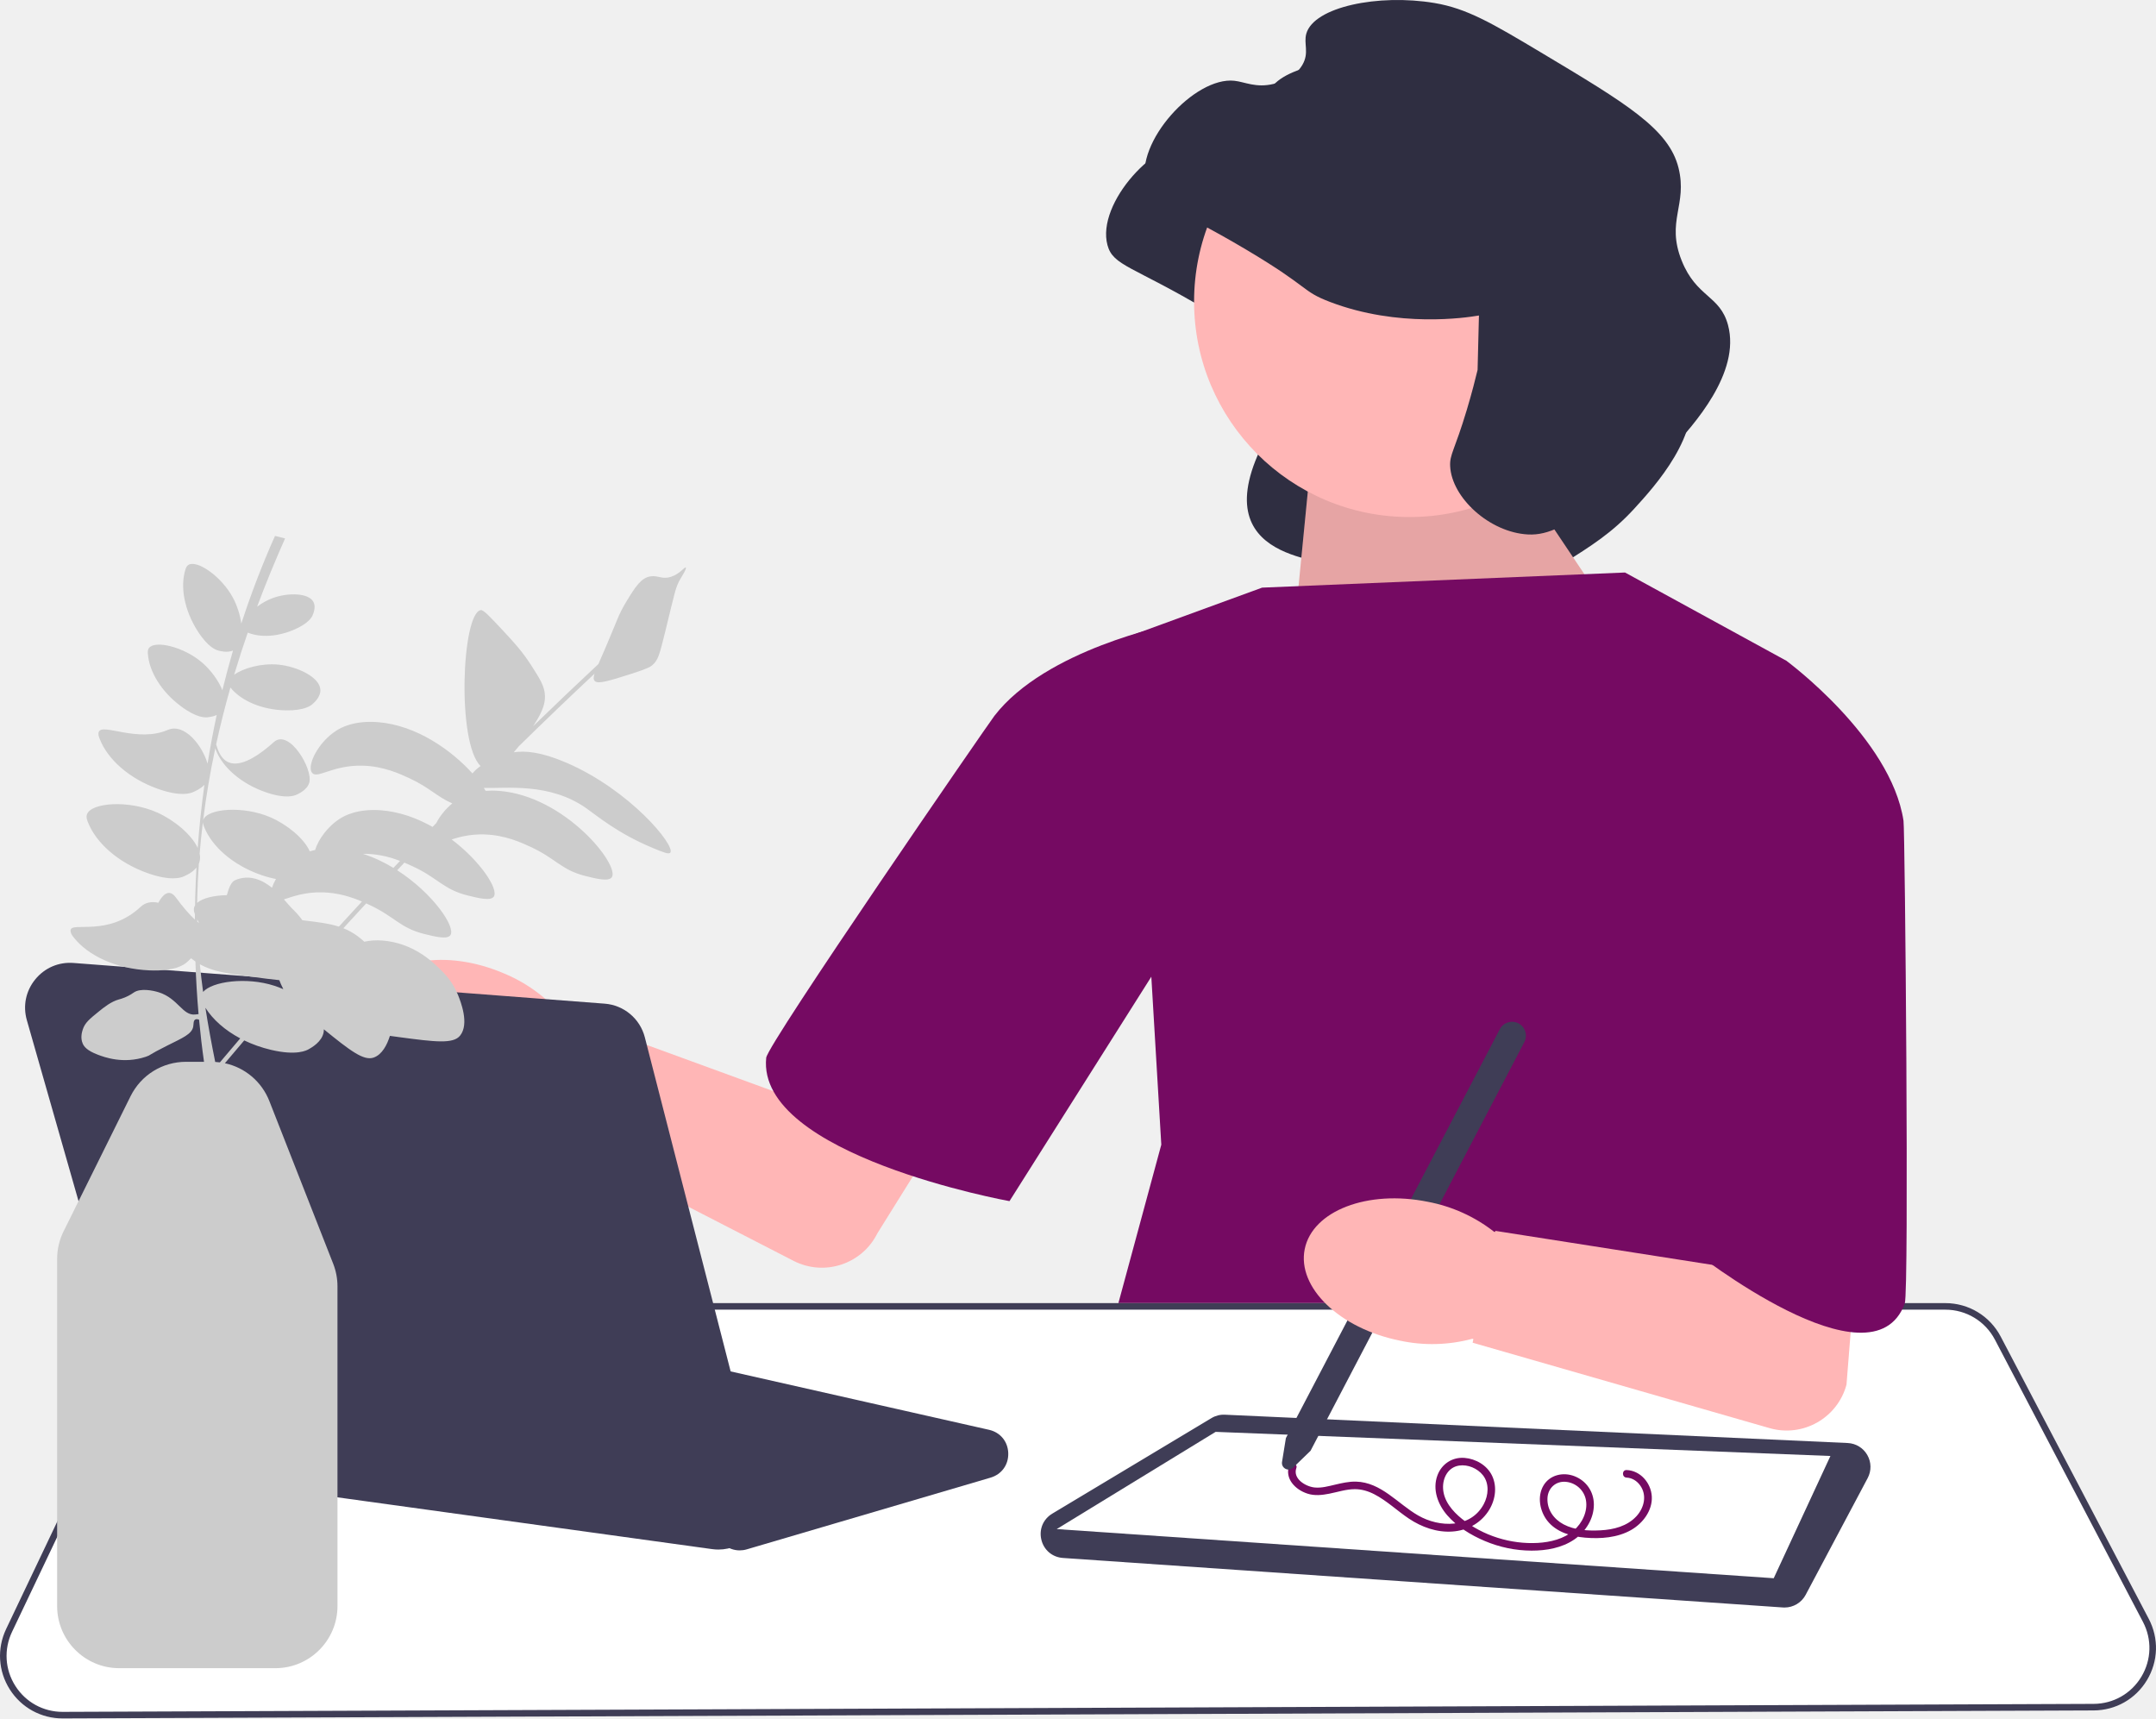
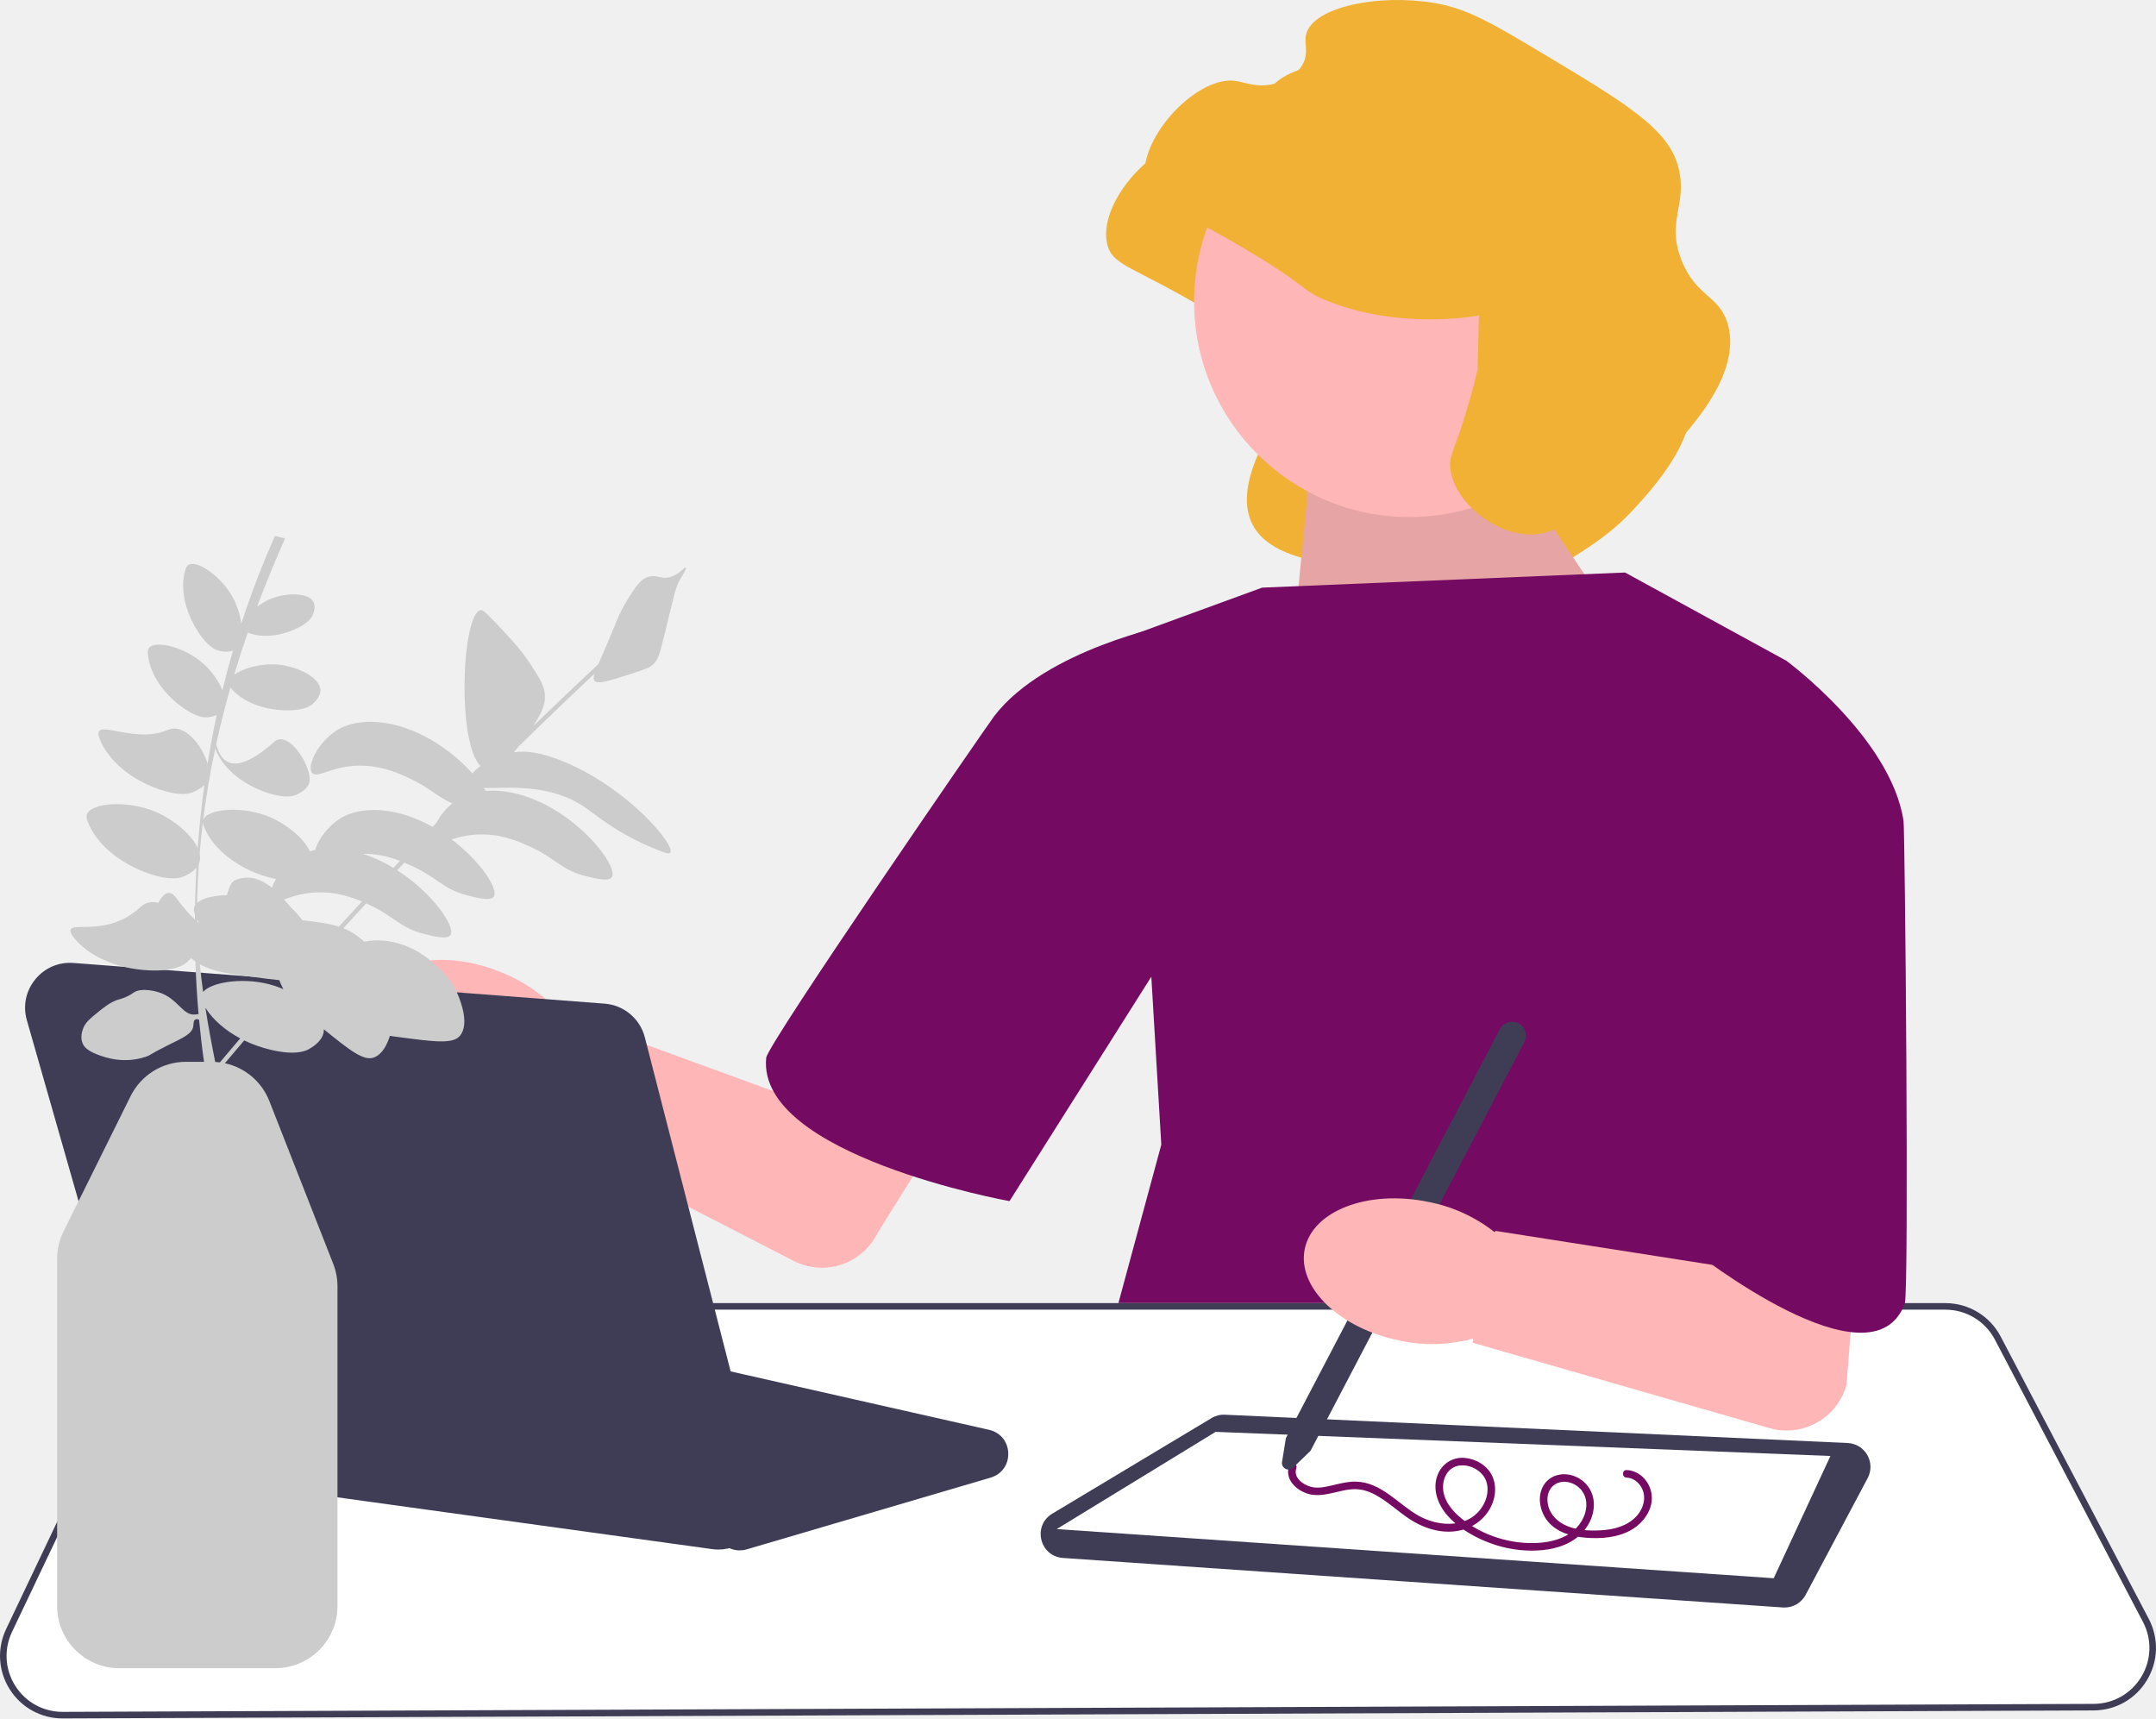
- <svg xmlns="http://www.w3.org/2000/svg" width="855.47" height="681.755" viewBox="0 0 855.47 681.755">
-   <path d="M571.597,149.332c-.125,.021-.313,.053-.54,.091-4.452,.737-31.366,4.889-58.501-5.447-11.495-4.379-7.574-5.47-33.176-20.694-30.015-17.848-37.719-17.724-39.954-26.046-4.463-16.619,19.369-42.743,35.143-41.023,4.153,.453,8.601,2.929,15.518,1.25,1.52-.369,8.173-1.984,11.417-7.491,2.893-4.913,.443-8.457,1.606-12.486,3.054-10.576,28.515-15.854,50.838-12.125,12.839,2.145,22.825,8.001,42.273,19.625,33.85,20.232,50.775,30.348,54.579,45.847,3.605,14.69-5.048,21.02,1.245,36.745,5.86,14.642,15.168,13.664,18.37,25.509,5.154,19.061-13.976,39.98-21.944,48.694-8.737,9.554-17.092,14.798-28.185,21.759-13.923,8.738-20.885,13.107-29.255,12.662-15.175-.806-60.267,1.937-60.855-10.62-.22-4.706-54.91-.853-27.98-51.52,3.303-6.215,68.009,.424,68.863-3.147" fill="#2f2e41" />
-   <polygon points="597.787 181.755 644.299 251.133 510.787 278.133 519.291 191.274 597.787 181.755" fill="#ffb6b6" />
-   <polygon points="597.787 181.755 644.299 251.133 510.787 278.133 519.291 191.274 597.787 181.755" opacity=".1" />
-   <polygon points="500.787 233.133 644.787 227.133 708.787 262.133 705.787 487.133 772.787 614.133 434.787 550.133 460.787 454.133 448.787 252.133 500.787 233.133" fill="#750a62" />
-   <path d="M3.878,670.236c-4.597-7.247-5.14-16.201-1.452-23.951l54.807-115.156c4.09-8.594,12.884-14.147,22.402-14.147H771.889c9.253,0,17.672,5.09,21.969,13.285l58.746,111.982c4.061,7.741,3.793,16.832-.715,24.321-4.508,7.488-12.417,11.979-21.157,12.014l-805.807,3.172h-.101c-8.542,0-16.368-4.301-20.946-11.52Z" fill="#fff" />
-   <path d="M3.878,670.236c-4.597-7.247-5.14-16.201-1.452-23.951l54.807-115.156c4.09-8.594,12.884-14.147,22.402-14.147H771.889c9.253,0,17.672,5.09,21.969,13.285l58.746,111.982c4.061,7.741,3.793,16.832-.715,24.321-4.508,7.488-12.417,11.979-21.157,12.014l-805.807,3.172h-.101c-8.542,0-16.368-4.301-20.946-11.52Zm75.756-150.65c-8.519,0-16.389,4.971-20.05,12.662L4.777,647.404c-3.301,6.936-2.816,14.95,1.299,21.437,4.098,6.461,11.101,10.31,18.748,10.31h.09l805.807-3.172c7.823-.031,14.902-4.051,18.936-10.753,4.035-6.702,4.274-14.84,.64-21.767l-58.746-111.984c-3.847-7.333-11.382-11.889-19.664-11.889H79.635Z" fill="#3f3d56" />
-   <path d="M707.438,637.732l-285.674-19.641c-4.218-.29-7.582-3.134-8.569-7.244-.988-4.11,.716-8.172,4.341-10.347l63.171-37.903c1.604-.963,3.444-1.431,5.309-1.341l247.106,11.232c3.267,.147,6.185,1.932,7.806,4.772,1.621,2.84,1.672,6.26,.138,9.147l-24.603,46.312c-1.651,3.108-4.889,5.034-8.374,5.034-.216,0-.433-.008-.65-.022Z" fill="#3f3d56" />
-   <polygon points="419.287 606.633 703.787 626.133 726.287 577.633 482.34 568.066 419.287 606.633" fill="#fff" />
-   <circle cx="559.287" cy="119.633" r="85.492" fill="#ffb6b6" />
-   <path d="M586.823,125.165c-.125,.021-.313,.053-.54,.091-4.452,.737-31.366,4.889-58.501-5.447-11.495-4.379-7.574-5.47-33.176-20.694-30.015-17.848-37.719-17.724-39.954-26.046-4.463-16.619,19.369-42.743,35.143-41.023,4.153,.453,8.601,2.929,15.518,1.25,1.52-.369,8.173-1.984,11.417-7.491,2.893-4.913,.443-8.457,1.606-12.486,3.054-10.576,28.515-15.854,50.838-12.125,12.839,2.145,22.825,8.001,42.273,19.625,33.85,20.232,50.775,30.348,54.579,45.847,3.605,14.69-5.048,21.02,1.245,36.745,5.86,14.642,15.168,13.664,18.37,25.509,5.154,19.061-13.976,39.98-21.944,48.694-8.737,9.554-17.092,14.798-28.185,21.759-13.923,8.738-20.885,13.107-29.255,12.662-15.175-.806-30.268-14.558-30.857-27.116-.22-4.706,1.743-6.118,6.602-22.296,2.024-6.74,3.428-12.305,4.282-15.875" fill="#2f2e41" />
-   <path d="M645.42,583.21c5.5,.217,9.686,5.145,9.989,10.485,.315,5.542-3.538,10.647-8.167,13.285-5.423,3.091-12.192,3.587-18.298,3.055-5.492-.479-11.468-2.187-15.003-6.722-2.974-3.816-4.068-9.582-1.539-13.913,2.508-4.295,7.841-5.481,12.302-3.757,4.721,1.824,7.689,6.118,7.719,11.191,.033,5.624-3.215,10.821-7.773,13.931-4.916,3.354-11.104,4.433-16.956,4.419-6.376-.015-12.724-1.353-18.59-3.838-5.496-2.328-10.986-5.685-14.916-10.247-3.684-4.277-5.889-10.211-3.844-15.758,1.677-4.549,5.914-7.338,10.767-6.953,4.443,.353,8.936,2.931,10.908,7.036,2.225,4.632,1.226,10.188-1.606,14.329-3.269,4.781-8.437,7.468-14.175,7.856-6.107,.413-12.156-1.757-17.18-5.112-4.652-3.106-8.741-7.083-13.735-9.668-2.404-1.244-5.019-2.034-7.741-2.031-3.465,.004-6.797,1.142-10.167,1.803-2.856,.56-5.8,.886-8.619-.027-2.412-.781-4.669-2.213-6.189-4.266-1.437-1.942-1.942-4.375-1.128-6.681,.638-1.808,3.538-1.03,2.893,.798-1.489,4.216,3.618,7.314,7.193,7.701,2.712,.293,5.51-.49,8.127-1.102,2.727-.638,5.515-1.29,8.335-1.221,9.989,.246,16.593,8.785,24.647,13.417,8.468,4.871,20.868,5.21,26.053-4.468,1.883-3.515,2.272-8.188-.315-11.472-2.155-2.736-5.984-4.373-9.455-3.843-4.358,.666-6.529,4.817-6.371,8.944,.194,5.05,3.714,9.154,7.468,12.179,8.357,6.733,19.439,10.163,30.127,9.561,5.015-.282,10.345-1.588,14.24-4.927,3.366-2.885,5.664-7.576,4.855-12.07-.7-3.889-3.962-6.839-7.903-7.231-4.032-.4-7.182,2.462-7.362,6.489-.202,4.53,2.489,8.311,6.389,10.374,4.418,2.337,9.772,2.627,14.667,2.372,5.198-.27,10.615-1.64,14.252-5.598,3.103-3.376,4.279-8.386,1.42-12.292-1.262-1.724-3.16-2.939-5.321-3.024-1.924-.076-1.934-3.076,0-3h0Z" fill="#750a62" />
-   <path d="M508.692,579.997l1.529-9.458,84.874-162.219c1.406-2.687,4.736-3.729,7.423-2.324,2.687,1.406,3.729,4.736,2.324,7.423l-84.836,162.147-6.936,6.72c-.82,.791-2.004,.961-3.014,.432-1.01-.528-1.545-1.597-1.364-2.723Z" fill="#3f3d56" />
-   <path d="M566.545,476.79c9.576,1.803,18.58,5.872,26.26,11.869l.432,.093,.087-.43,92.502,14.489-6.701-123.036,70.105-38.397-16.57,207.973c-3.589,13.282-17.373,21.039-30.588,17.214l-117.751-33.87,.294-1.449-.412-.111c-9.411,2.538-19.292,2.785-28.818,.72-23.897-4.836-40.772-21.086-37.692-36.294,3.08-15.208,24.947-23.612,48.851-18.771Z" fill="#ffb6b6" />
-   <path d="M629.787,284.133l79-22s41.5,30.5,46.5,63.5c.595,3.925,2.244,186.746,.5,191.5-12.922,35.219-84-21-84-21l-42-212Z" fill="#750a62" />
-   <path d="M287.122,612.722l-8.19-7.02h-0c-1.219-1.046-2.702-1.738-4.287-2.003l-182.483-30.414c-4.165-.694-7.242-3.702-8.03-7.851-.788-4.148,.972-8.075,4.593-10.248l65.102-39.061c2.176-1.306,4.736-1.717,7.213-1.157l231.374,52.273c4.498,1.016,7.5,4.65,7.647,9.26s-2.616,8.429-7.041,9.73l-96.741,28.453c-.918,.271-1.854,.402-2.782,.402-2.309,0-4.569-.817-6.375-2.366Z" fill="#3f3d56" />
-   <path d="M199.243,385.882c9.045,3.622,17.092,9.358,23.466,16.728l.406,.175,.169-.405,87.947,32.122,93.903-152.042,51.912,32.173-108.878,174.595c-6.092,12.336-21.117,17.278-33.342,10.966l-108.966-56.025,.569-1.365-.382-.188c-9.724,.668-19.466-1.003-28.412-4.872-22.508-9.371-35.918-28.581-29.952-42.904,5.966-14.324,29.046-18.335,51.561-8.958Z" fill="#ffb6b6" />
-   <path d="M505.866,309.909l-41.534-62.11s-49.425,9.783-69.784,36.23c-2.545,3.306-89.963,130.089-90.527,135.622-3.942,38.731,96.529,56.878,96.529,56.878l105.316-166.621Z" fill="#750a62" />
-   <path d="M282.602,614.588l-209.182-28.912c-7.001-.967-12.779-5.983-14.722-12.779L10.656,404.744c-1.628-5.699-.413-11.601,3.334-16.192s9.283-6.965,15.195-6.514l210.75,16.146c7.625,.584,14.025,5.953,15.928,13.359l46.474,180.918c1.483,5.773,0,11.876-3.968,16.324-3.417,3.831-8.261,5.971-13.312,5.971-.814,0-1.635-.056-2.456-.169Z" fill="#3f3d56" />
-   <path d="M235.976,270.166c1.223,1.345,5.66-.025,14.484-2.821,6.708-2.125,7.741-2.898,8.379-3.452,2.243-1.949,2.831-3.998,5.053-13.052,3.988-16.25,4.111-17.864,6.159-21.312,.705-1.188,2.486-4.02,2.052-4.371-.446-.361-2.374,2.59-5.937,3.705-3.472,1.087-5.035-.654-8-.211-3.832,.573-6.111,4.213-9.685,10.105-3.165,5.218-3.563,7.317-8,17.684-1.257,2.937-2.269,5.21-3.046,7.006-8.712,8.131-17.352,16.369-25.914,24.679,.165-.252,.32-.49,.455-.697,3.792-5.823,4.308-8.945,4.253-11.284-.089-3.79-1.899-6.676-5.515-12.295-3.544-5.506-6.901-9.139-10.947-13.474-5.303-5.682-7.954-8.524-9.01-8.337-7.542,1.335-9.559,52.687-.07,61.871-1.332,.952-2.435,1.948-3.232,2.929-8.123-9.019-22.038-19.095-37.452-20.335-9.503-.765-14.748,2.217-16.379,3.242-7.538,4.734-12.02,14.21-9.769,16.884,2.099,2.493,8.161-3.175,20.042-2.863,8.29,.218,14.766,3.225,18.61,5.011,8.065,3.746,11.014,7.428,16.96,9.951-2.787,2.297-4.996,5.164-6.383,7.837-.48,.495-.959,.993-1.439,1.489-6.135-3.457-13.044-5.994-20.286-6.577-9.503-.765-14.748,2.217-16.379,3.242-5.08,3.191-8.761,8.53-9.94,12.494-.77,.155-1.483,.331-2.135,.522-2.303-5.204-9.156-10.693-15.529-13.459-10.969-4.761-25.218-3.499-26.742,1.029-.049,.144-.061,.286-.082,.429,1.202-9.702,2.835-19.335,4.875-28.899,.069,.273,.156,.549,.272,.84,2.708,6.801,10.025,13.329,19.998,16.715,7.828,2.658,11.107,1.28,11.939,.895,.796-.368,4.232-1.843,5.074-4.776,1.561-5.438-7.999-21.509-14.029-16.118-19.374,17.319-22.033,3.295-22.923,.935,1.647-7.561,3.543-15.079,5.67-22.553,.037,.046,.068,.091,.106,.137,4.233,5.134,12.379,8.75,21.952,8.91,7.513,.125,9.968-1.978,10.582-2.542,.586-.539,3.151-2.771,3.064-5.543-.16-5.14-9.303-9.326-16.619-10.052-6.742-.669-14.001,1.395-17.602,4.009,1.674-5.598,3.475-11.171,5.396-16.72,4.92,2.01,11.89,1.739,18.736-1.321,5.646-2.524,6.744-4.947,7.005-5.582,.249-.606,1.384-3.164,.354-5.201-1.91-3.777-10.186-3.713-15.895-1.706-2.351,.827-4.585,2.099-6.5,3.537,3.405-9.095,7.116-18.126,11.107-27.09l-4-1c-5.099,11.451-9.544,23.051-13.364,34.779-.475-3.44-1.666-7.104-3.233-10.081-4.609-8.754-14.453-15.321-17.782-13.19-.666,.426-.946,1.12-1.2,1.947-2.041,6.65-.504,15.841,4.871,24.284,4.218,6.627,7.467,7.558,8.313,7.768,.715,.178,3.473,.939,5.74-.042-1.525,5.225-2.935,10.473-4.22,15.744-1.547-3.841-4.596-7.934-7.82-10.764-7.435-6.526-18.978-9.137-21.324-5.957-.469,.636-.483,1.385-.424,2.247,.473,6.94,5.196,14.973,13.235,20.935,6.31,4.68,9.676,4.386,10.542,4.28,.51-.062,2.049-.216,3.533-.887-1.378,6.405-2.582,12.84-3.623,19.303-2.082-7.23-9.155-16.249-15.829-13.38-11.844,5.092-25.768-2.73-27.3,.691-.399,.89-.069,1.808,.313,2.803,3.069,8.012,11.544,15.776,23.181,19.898,9.133,3.236,12.997,1.672,13.979,1.233,.651-.291,2.799-1.188,4.398-2.853-1.15,8.304-2.032,16.651-2.653,25.034-2.469-5.392-9.425-11.073-15.937-14.001-11.422-5.138-26.362-4.012-28.021,.709-.332,.944-.07,1.855,.321,2.877,3.15,8.224,11.848,16.192,23.793,20.424,9.375,3.321,13.34,1.716,14.348,1.266,.736-.329,3.337-1.415,4.996-3.479-.212,3.875-.376,7.757-.48,11.647-.03,1.108-.047,2.216-.068,3.323-.135,.218-.252,.44-.33,.673-.32,.95-.102,1.864,.273,2.863-.008,.704-.013,1.407-.017,2.11-2.09-1.894-4.583-4.743-7.581-8.802-2.706-3.662-5.275-.975-6.925,2.143-2.587-.576-5.055-.22-6.996,1.594-13.016,12.159-27.614,5.708-27.821,9.333-.06,1.046,.501,1.878,1.207,2.78,5.683,7.26,16.84,12.556,30.094,13.114,10.403,.438,13.877-2.389,14.747-3.149,.306-.267,.991-.844,1.733-1.655,.596,.476,1.176,.907,1.757,1.301,.229,6.96,.638,13.912,1.245,20.852-.493,.044-.965,.125-1.317,.161-5.039,.513-6.737-6.285-14.348-8.768-2.528-.825-7.398-1.725-9.964,0-.37,.248-1.631,1.183-3.587,1.993-1.156,.479-2.04,.701-2.391,.797-3.123,.854-6.016,3.198-7.971,4.783-3.676,2.979-5.514,4.468-6.377,7.174-.271,.852-1.035,3.247,0,5.58,.489,1.102,1.625,2.742,5.979,4.384,2.588,.976,10.135,3.823,19.131,.797,2.049-.689,.485-.442,8.37-4.384,6.204-3.101,9.832-4.584,10.363-7.573,.187-1.051-.001-2.332,.797-2.79,.444-.254,.98-.131,1.516,.062,.522,5.579,1.174,11.149,1.964,16.707h-7.099c-9.426,0-17.882,5.246-22.067,13.691l-26.552,53.568c-1.676,3.381-2.562,7.163-2.562,10.938v137.743c0,13.581,11.049,24.63,24.63,24.63h61.977c13.581,0,24.63-11.049,24.63-24.63v-126.835c0-3.092-.573-6.119-1.703-8.998l-25.306-64.476c-3.069-7.819-9.717-13.351-17.663-15.063,2.549-3.022,5.102-6.04,7.674-9.05,3.239,1.563,6.803,2.846,10.634,3.747,10.136,2.383,14.079,.258,15.076-.325,.953-.557,5.082-2.823,5.782-6.602,.075-.405,.104-.815,.099-1.227,10.382,8.44,15.798,12.6,19.755,11.213,3.402-1.192,5.344-5.1,6.456-8.607,1.161,.161,2.393,.326,3.706,.502,14.219,1.899,21.385,2.779,24.126-.589,3.793-4.661,.193-13.649-.8-16.126-2.157-5.384-5.475-8.66-7.536-10.653-2.677-2.588-10.305-9.964-22.315-10.948-2.611-.214-4.956-.05-7.346,.45-.833-.762-1.711-1.508-2.679-2.216-1.844-1.351-3.664-2.351-5.624-3.132,3.006-3.293,6.02-6.576,9.048-9.846,.479,.218,.935,.429,1.353,.623,9.921,4.608,12.101,9.12,21.641,11.495,4.329,1.078,9.229,2.298,10.442,.463,2.155-3.258-6.993-16.666-21.129-25.738,.953-1.009,1.909-2.015,2.864-3.022,1.293,.542,2.432,1.071,3.402,1.521,9.921,4.608,12.101,9.12,21.642,11.495,4.328,1.078,9.229,2.298,10.442,.463,1.923-2.907-5.153-13.898-16.741-22.677,3.183-1.011,7.404-2.131,12.869-1.987,8.29,.218,14.766,3.225,18.61,5.011,9.921,4.608,12.101,9.12,21.641,11.495,4.328,1.078,9.229,2.298,10.442,.463,3.204-4.844-18.557-32.137-44.588-34.232-2.021-.163-3.837-.149-5.479-.028-.227-.376-.473-.762-.733-1.154,8.807,.283,26.008-2.235,40.648,8.044,4.221,2.964,12.422,9.936,26.146,15.664,4.386,1.831,6.592,2.731,7.2,1.979,2.175-2.691-15.907-24.838-41.346-35.748-10.086-4.326-16.318-4.735-20.75-4.08,.683-.779,1.349-1.583,1.99-2.39,9.906-9.715,19.936-19.329,30.057-28.813-.49,1.515-.474,2.321,.061,2.909Zm-127.117,120.915c-11.188-3.622-24.736-1.676-28.269,2.445-.498-3.652-.931-7.31-1.288-10.975,5.097,2.847,10.416,3.609,20.505,4.956,4.297,.574,7.94,1.051,11.021,1.35,.414,1.122,.855,2.131,1.367,3.097,.059,.112,.123,.219,.184,.329l-.089,.102c-1.149-.498-2.3-.938-3.431-1.304Zm-29.726-49.069c.319-1.059,.326-2.186,.082-3.348,.348-4.211,.783-8.408,1.297-12.593-.013,.641,.19,1.282,.467,1.977,3.11,7.812,11.515,15.31,22.971,19.199,2.137,.726,3.97,1.183,5.549,1.463-.695,1.211-1.227,2.39-1.58,3.482-3.906-3.138-8.933-5.419-14.637-2.999-1.552,.659-2.474,3.068-3.274,5.95-5.27,.091-9.673,1.19-11.77,3.05,.011-.776,.007-1.55,.028-2.327,.118-4.429,.336-8.843,.644-13.244,.084-.197,.16-.4,.223-.609Zm-.88,22.78c.227,.465,.476,.928,.734,1.389-.234-.173-.474-.358-.721-.559-.007-.276-.008-.553-.013-.83Zm8.997,56.685c-.614-.081-1.233-.139-1.858-.174-1.442-7.161-2.774-14.317-3.889-21.487,2.932,4.653,7.717,8.912,13.812,12.142-2.705,3.165-5.387,6.341-8.065,9.519Zm47.222-53.859c-3.815-1.225-8.293-1.812-14.489-2.531-1.57-2.183-3.189-3.79-4.386-4.947-.648-.627-1.643-1.87-2.932-3.324,3.34-1.072,8.325-2.982,15.369-2.797,6.402,.168,11.715,1.999,15.576,3.647-3.059,3.305-6.102,6.624-9.138,9.953Zm21.624-23.305c-3.749-2.266-7.815-4.206-12.096-5.569,.416-.004,.823-.016,1.255-.005,5.308,.14,9.867,1.423,13.473,2.797-.877,.925-1.756,1.849-2.632,2.777Z" fill="#ccc" />
+ <svg xmlns="http://www.w3.org/2000/svg" width="226.343mm" height="180.381mm" viewBox="0 0 226.343 180.381" version="1.1" id="svg3645">
+   <defs id="defs3642" />
+   <g id="layer1" transform="translate(73.70763,-9.489861)">
+     <g id="g3712" transform="matrix(0.2645833,0,0,0.2645833,-73.70763,9.489862)">
+       <path d="m 571.597,149.332 c -0.125,0.021 -0.313,0.053 -0.54,0.091 -4.452,0.737 -31.366,4.889 -58.501,-5.447 -11.495,-4.379 -7.574,-5.47 -33.176,-20.694 -30.015,-17.848 -37.719,-17.724 -39.954,-26.046 -4.463,-16.619 19.369,-42.743 35.143,-41.023 4.153,0.453 8.601,2.929 15.518,1.25 1.52,-0.369 8.173,-1.984 11.417,-7.491 2.893,-4.913 0.443,-8.457 1.606,-12.486 3.054,-10.576 28.515,-15.854 50.838,-12.125 12.839,2.145 22.825,8.001 42.273,19.625 33.85,20.232 50.775,30.348 54.579,45.847 3.605,14.69 -5.048,21.02 1.245,36.745 5.86,14.642 15.168,13.664 18.37,25.509 5.154,19.061 -13.976,39.98 -21.944,48.694 -8.737,9.554 -17.092,14.798 -28.185,21.759 -13.923,8.738 -20.885,13.107 -29.255,12.662 -15.175,-0.806 -60.267,1.937 -60.855,-10.62 -0.22,-4.706 -54.91,-0.853 -27.98,-51.52 3.303,-6.215 68.009,0.424 68.863,-3.147" fill="#2f2e41" id="path3649" style="fill:#f0b135;fill-opacity:1" />
+       <polygon points="597.787,181.755 644.299,251.133 510.787,278.133 519.291,191.274 " fill="#ffb6b6" id="polygon3651" />
+       <polygon points="597.787,181.755 644.299,251.133 510.787,278.133 519.291,191.274 " opacity="0.1" id="polygon3653" />
+       <polygon points="772.787,614.133 434.787,550.133 460.787,454.133 448.787,252.133 500.787,233.133 644.787,227.133 708.787,262.133 705.787,487.133 " fill="#750a62" id="polygon3655" />
+       <path d="M 3.878,670.236 C -0.719,662.989 -1.262,654.035 2.426,646.285 L 57.233,531.129 c 4.09,-8.594 12.884,-14.147 22.402,-14.147 h 692.254 c 9.253,0 17.672,5.09 21.969,13.285 l 58.746,111.982 c 4.061,7.741 3.793,16.832 -0.715,24.321 -4.508,7.488 -12.417,11.979 -21.157,12.014 l -805.807,3.172 h -0.101 c -8.542,0 -16.368,-4.301 -20.946,-11.52 z" fill="#ffffff" id="path3657" />
+       <path d="M 3.878,670.236 C -0.719,662.989 -1.262,654.035 2.426,646.285 L 57.233,531.129 c 4.09,-8.594 12.884,-14.147 22.402,-14.147 h 692.254 c 9.253,0 17.672,5.09 21.969,13.285 l 58.746,111.982 c 4.061,7.741 3.793,16.832 -0.715,24.321 -4.508,7.488 -12.417,11.979 -21.157,12.014 l -805.807,3.172 h -0.101 c -8.542,0 -16.368,-4.301 -20.946,-11.52 z M 79.635,519.586 c -8.519,0 -16.389,4.971 -20.05,12.662 L 4.777,647.404 c -3.301,6.936 -2.816,14.95 1.299,21.437 4.098,6.461 11.101,10.31 18.748,10.31 h 0.09 l 805.807,-3.172 c 7.823,-0.03 14.902,-4.051 18.936,-10.753 4.035,-6.702 4.274,-14.84 0.64,-21.767 L 791.552,531.475 c -3.847,-7.333 -11.382,-11.889 -19.664,-11.889 H 79.635 Z" fill="#3f3d56" id="path3659" />
+       <path d="M 707.438,637.732 421.764,618.092 c -4.218,-0.29 -7.582,-3.134 -8.569,-7.244 -0.988,-4.11 0.716,-8.172 4.341,-10.347 l 63.171,-37.903 c 1.604,-0.963 3.444,-1.431 5.309,-1.341 l 247.106,11.232 c 3.267,0.147 6.185,1.932 7.806,4.772 1.621,2.84 1.672,6.26 0.138,9.147 l -24.603,46.312 c -1.651,3.108 -4.889,5.034 -8.374,5.034 -0.216,0 -0.433,-0.008 -0.65,-0.022 z" fill="#3f3d56" id="path3661" />
+       <polygon points="419.287,606.633 703.787,626.133 726.287,577.633 482.34,568.066 " fill="#ffffff" id="polygon3663" />
+       <circle cx="559.287" cy="119.633" r="85.492" fill="#ffb6b6" id="circle3665" />
+       <path d="m 586.823,125.165 c -0.125,0.021 -0.313,0.053 -0.54,0.091 -4.452,0.737 -31.366,4.889 -58.501,-5.447 -11.495,-4.379 -7.574,-5.47 -33.176,-20.694 C 464.59,81.266 456.887,81.391 454.652,73.068 450.189,56.45 474.021,30.325 489.795,32.045 c 4.153,0.453 8.601,2.929 15.518,1.25 1.52,-0.369 8.173,-1.984 11.417,-7.491 2.893,-4.913 0.443,-8.457 1.606,-12.486 3.054,-10.576 28.515,-15.854 50.838,-12.125 12.839,2.145 22.825,8.001 42.273,19.625 33.85,20.232 50.775,30.348 54.579,45.847 3.605,14.69 -5.048,21.02 1.245,36.745 5.86,14.642 15.168,13.664 18.37,25.509 5.154,19.061 -13.976,39.98 -21.944,48.694 -8.737,9.554 -17.092,14.798 -28.185,21.759 -13.923,8.738 -20.885,13.107 -29.255,12.662 -15.175,-0.806 -30.268,-14.558 -30.857,-27.116 -0.22,-4.706 1.743,-6.118 6.602,-22.296 2.024,-6.74 3.428,-12.305 4.282,-15.875" fill="#2f2e41" id="path3667" style="fill:#f0b135;fill-opacity:1" />
+       <path d="m 645.42,583.21 c 5.5,0.217 9.686,5.145 9.989,10.485 0.315,5.542 -3.538,10.647 -8.167,13.285 -5.423,3.091 -12.192,3.587 -18.298,3.055 -5.492,-0.479 -11.468,-2.187 -15.003,-6.722 -2.974,-3.816 -4.068,-9.582 -1.539,-13.913 2.508,-4.295 7.841,-5.481 12.302,-3.757 4.721,1.824 7.689,6.118 7.719,11.191 0.033,5.624 -3.215,10.821 -7.773,13.931 -4.916,3.354 -11.104,4.433 -16.956,4.419 -6.376,-0.015 -12.724,-1.353 -18.59,-3.838 -5.496,-2.328 -10.986,-5.685 -14.916,-10.247 -3.684,-4.277 -5.889,-10.211 -3.844,-15.758 1.677,-4.549 5.914,-7.338 10.767,-6.953 4.443,0.353 8.936,2.931 10.908,7.036 2.225,4.632 1.226,10.188 -1.606,14.329 -3.269,4.781 -8.437,7.468 -14.175,7.856 -6.107,0.413 -12.156,-1.757 -17.18,-5.112 -4.652,-3.106 -8.741,-7.083 -13.735,-9.668 -2.404,-1.244 -5.019,-2.034 -7.741,-2.031 -3.465,0.004 -6.797,1.142 -10.167,1.803 -2.856,0.56 -5.8,0.886 -8.619,-0.027 -2.412,-0.781 -4.669,-2.213 -6.189,-4.266 -1.437,-1.942 -1.942,-4.375 -1.128,-6.681 0.638,-1.808 3.538,-1.03 2.893,0.798 -1.489,4.216 3.618,7.314 7.193,7.701 2.712,0.293 5.51,-0.49 8.127,-1.102 2.727,-0.638 5.515,-1.29 8.335,-1.221 9.989,0.246 16.593,8.785 24.647,13.417 8.468,4.871 20.868,5.21 26.053,-4.468 1.883,-3.515 2.272,-8.188 -0.315,-11.472 -2.155,-2.736 -5.984,-4.373 -9.455,-3.843 -4.358,0.666 -6.529,4.817 -6.371,8.944 0.194,5.05 3.714,9.154 7.468,12.179 8.357,6.733 19.439,10.163 30.127,9.561 5.015,-0.282 10.345,-1.588 14.24,-4.927 3.366,-2.885 5.664,-7.576 4.855,-12.07 -0.7,-3.889 -3.962,-6.839 -7.903,-7.231 -4.032,-0.4 -7.182,2.462 -7.362,6.489 -0.202,4.53 2.489,8.311 6.389,10.374 4.418,2.337 9.772,2.627 14.667,2.372 5.198,-0.27 10.615,-1.64 14.252,-5.598 3.103,-3.376 4.279,-8.386 1.42,-12.292 -1.262,-1.724 -3.16,-2.939 -5.321,-3.024 -1.924,-0.076 -1.934,-3.076 0,-3 v 0 z" fill="#750a62" id="path3669" />
+       <path d="m 508.692,579.997 1.529,-9.458 84.874,-162.219 c 1.406,-2.687 4.736,-3.729 7.423,-2.324 2.687,1.406 3.729,4.736 2.324,7.423 l -84.836,162.147 -6.936,6.72 c -0.82,0.791 -2.004,0.961 -3.014,0.432 -1.01,-0.528 -1.545,-1.597 -1.364,-2.723 z" fill="#3f3d56" id="path3671" />
+       <path d="m 566.545,476.79 c 9.576,1.803 18.58,5.872 26.26,11.869 l 0.432,0.093 0.087,-0.43 92.502,14.489 -6.701,-123.036 70.105,-38.397 -16.57,207.973 c -3.589,13.282 -17.373,21.039 -30.588,17.214 l -117.751,-33.87 0.294,-1.449 -0.412,-0.111 c -9.411,2.538 -19.292,2.785 -28.818,0.72 -23.897,-4.836 -40.772,-21.086 -37.692,-36.294 3.08,-15.208 24.947,-23.612 48.851,-18.771 z" fill="#ffb6b6" id="path3673" />
+       <path d="m 629.787,284.133 79,-22 c 0,0 41.5,30.5 46.5,63.5 0.595,3.925 2.244,186.746 0.5,191.5 -12.922,35.219 -84,-21 -84,-21 z" fill="#750a62" id="path3675" />
+       <path d="m 287.122,612.722 -8.19,-7.02 h -4.9e-4 c -1.219,-1.046 -2.702,-1.738 -4.287,-2.003 L 92.162,573.285 c -4.165,-0.694 -7.242,-3.702 -8.03,-7.851 -0.788,-4.148 0.972,-8.075 4.593,-10.248 l 65.102,-39.061 c 2.176,-1.306 4.736,-1.717 7.213,-1.157 l 231.374,52.273 c 4.498,1.016 7.5,4.65 7.647,9.26 0.147,4.609 -2.616,8.429 -7.041,9.73 l -96.741,28.453 c -0.918,0.271 -1.854,0.402 -2.782,0.402 -2.309,0 -4.569,-0.817 -6.375,-2.366 z" fill="#3f3d56" id="path3677" />
+       <path d="m 199.243,385.882 c 9.045,3.622 17.092,9.358 23.466,16.728 l 0.406,0.175 0.169,-0.405 87.947,32.122 93.903,-152.042 51.912,32.173 -108.878,174.595 c -6.092,12.336 -21.117,17.278 -33.342,10.966 l -108.966,-56.025 0.569,-1.365 -0.382,-0.188 c -9.724,0.668 -19.466,-1.003 -28.412,-4.872 -22.508,-9.371 -35.918,-28.581 -29.952,-42.904 5.966,-14.324 29.046,-18.335 51.561,-8.958 z" fill="#ffb6b6" id="path3679" />
+       <path d="m 505.866,309.909 -41.534,-62.11 c 0,0 -49.425,9.783 -69.784,36.23 -2.545,3.306 -89.963,130.089 -90.527,135.622 -3.942,38.731 96.529,56.878 96.529,56.878 z" fill="#750a62" id="path3681" />
+       <path d="M 282.602,614.588 73.421,585.676 c -7.001,-0.967 -12.779,-5.983 -14.722,-12.779 L 10.656,404.744 c -1.628,-5.699 -0.413,-11.601 3.334,-16.192 3.747,-4.592 9.283,-6.965 15.195,-6.514 l 210.75,16.146 c 7.625,0.584 14.025,5.953 15.928,13.359 l 46.474,180.918 c 1.483,5.773 0,11.876 -3.968,16.324 -3.417,3.831 -8.261,5.971 -13.312,5.971 -0.814,0 -1.635,-0.056 -2.456,-0.169 z" fill="#3f3d56" id="path3683" />
+       <path d="m 235.976,270.166 c 1.223,1.345 5.66,-0.025 14.484,-2.821 6.708,-2.125 7.741,-2.898 8.379,-3.452 2.243,-1.949 2.831,-3.998 5.053,-13.052 3.988,-16.25 4.111,-17.864 6.159,-21.312 0.705,-1.188 2.486,-4.02 2.052,-4.371 -0.446,-0.361 -2.374,2.59 -5.937,3.705 -3.472,1.087 -5.035,-0.654 -8,-0.211 -3.832,0.573 -6.111,4.213 -9.685,10.105 -3.165,5.218 -3.563,7.317 -8,17.684 -1.257,2.937 -2.269,5.21 -3.046,7.006 -8.712,8.131 -17.352,16.369 -25.914,24.679 0.165,-0.252 0.32,-0.49 0.455,-0.697 3.792,-5.823 4.308,-8.945 4.253,-11.284 -0.089,-3.79 -1.899,-6.676 -5.515,-12.295 -3.544,-5.506 -6.901,-9.139 -10.947,-13.474 -5.303,-5.682 -7.954,-8.524 -9.01,-8.337 -7.542,1.335 -9.559,52.687 -0.07,61.871 -1.332,0.952 -2.435,1.948 -3.232,2.929 -8.123,-9.019 -22.038,-19.095 -37.452,-20.335 -9.503,-0.765 -14.748,2.217 -16.379,3.242 -7.538,4.734 -12.02,14.21 -9.769,16.884 2.099,2.493 8.161,-3.175 20.042,-2.863 8.29,0.218 14.766,3.225 18.61,5.011 8.065,3.746 11.014,7.428 16.96,9.951 -2.787,2.297 -4.996,5.164 -6.383,7.837 -0.48,0.495 -0.959,0.993 -1.439,1.489 -6.135,-3.457 -13.044,-5.994 -20.286,-6.577 -9.503,-0.765 -14.748,2.217 -16.379,3.242 -5.08,3.191 -8.761,8.53 -9.94,12.494 -0.77,0.155 -1.483,0.331 -2.135,0.522 -2.303,-5.204 -9.156,-10.693 -15.529,-13.459 -10.969,-4.761 -25.218,-3.499 -26.742,1.029 -0.049,0.144 -0.061,0.286 -0.082,0.429 1.202,-9.702 2.835,-19.335 4.875,-28.899 0.069,0.273 0.156,0.549 0.272,0.84 2.708,6.801 10.025,13.329 19.998,16.715 7.828,2.658 11.107,1.28 11.939,0.895 0.796,-0.368 4.232,-1.843 5.074,-4.776 1.561,-5.438 -7.999,-21.509 -14.029,-16.118 -19.374,17.319 -22.033,3.295 -22.923,0.935 1.647,-7.561 3.543,-15.079 5.67,-22.553 0.037,0.046 0.068,0.091 0.106,0.137 4.233,5.134 12.379,8.75 21.952,8.91 7.513,0.125 9.968,-1.978 10.582,-2.542 0.586,-0.539 3.151,-2.771 3.064,-5.543 -0.16,-5.14 -9.303,-9.326 -16.619,-10.052 -6.742,-0.669 -14.001,1.395 -17.602,4.009 1.674,-5.598 3.475,-11.171 5.396,-16.72 4.92,2.01 11.89,1.739 18.736,-1.321 5.646,-2.524 6.744,-4.947 7.005,-5.582 0.249,-0.606 1.384,-3.164 0.354,-5.201 -1.91,-3.777 -10.186,-3.713 -15.895,-1.706 -2.351,0.827 -4.585,2.099 -6.5,3.537 3.405,-9.095 7.116,-18.126 11.107,-27.09 l -4,-1 c -5.099,11.451 -9.544,23.051 -13.364,34.779 -0.475,-3.44 -1.666,-7.104 -3.233,-10.081 -4.609,-8.754 -14.453,-15.321 -17.782,-13.19 -0.666,0.426 -0.946,1.12 -1.2,1.947 -2.041,6.65 -0.504,15.841 4.871,24.284 4.218,6.627 7.467,7.558 8.313,7.768 0.715,0.178 3.473,0.939 5.74,-0.042 -1.525,5.225 -2.935,10.473 -4.22,15.744 -1.547,-3.841 -4.596,-7.934 -7.82,-10.764 -7.435,-6.526 -18.978,-9.137 -21.324,-5.957 -0.469,0.636 -0.483,1.385 -0.424,2.247 0.473,6.94 5.196,14.973 13.235,20.935 6.31,4.68 9.676,4.386 10.542,4.28 0.51,-0.062 2.049,-0.216 3.533,-0.887 -1.378,6.405 -2.582,12.84 -3.623,19.303 -2.082,-7.23 -9.155,-16.249 -15.829,-13.38 -11.844,5.092 -25.768,-2.73 -27.3,0.691 -0.399,0.89 -0.069,1.808 0.313,2.803 3.069,8.012 11.544,15.776 23.181,19.898 9.133,3.236 12.997,1.672 13.979,1.233 0.651,-0.291 2.799,-1.188 4.398,-2.853 -1.15,8.304 -2.032,16.651 -2.653,25.034 -2.469,-5.392 -9.425,-11.073 -15.937,-14.001 -11.422,-5.138 -26.362,-4.012 -28.021,0.709 -0.332,0.944 -0.07,1.855 0.321,2.877 3.15,8.224 11.848,16.192 23.793,20.424 9.375,3.321 13.34,1.716 14.348,1.266 0.736,-0.329 3.337,-1.415 4.996,-3.479 -0.212,3.875 -0.376,7.757 -0.48,11.647 -0.03,1.108 -0.047,2.216 -0.068,3.323 -0.135,0.218 -0.252,0.44 -0.33,0.673 -0.32,0.95 -0.102,1.864 0.273,2.863 -0.008,0.704 -0.013,1.407 -0.017,2.11 -2.09,-1.894 -4.583,-4.743 -7.581,-8.802 -2.706,-3.662 -5.275,-0.975 -6.925,2.143 -2.587,-0.576 -5.055,-0.22 -6.996,1.594 -13.016,12.159 -27.614,5.708 -27.821,9.333 -0.06,1.046 0.501,1.878 1.207,2.78 5.683,7.26 16.84,12.556 30.094,13.114 10.403,0.438 13.877,-2.389 14.747,-3.149 0.306,-0.267 0.991,-0.844 1.733,-1.655 0.596,0.476 1.176,0.907 1.757,1.301 0.229,6.96 0.638,13.912 1.245,20.852 -0.493,0.044 -0.965,0.125 -1.317,0.161 -5.039,0.513 -6.737,-6.285 -14.348,-8.768 -2.528,-0.825 -7.398,-1.725 -9.964,0 -0.37,0.248 -1.631,1.183 -3.587,1.993 -1.156,0.479 -2.04,0.701 -2.391,0.797 -3.123,0.854 -6.016,3.198 -7.971,4.783 -3.676,2.979 -5.514,4.468 -6.377,7.174 -0.271,0.852 -1.035,3.247 0,5.58 0.489,1.102 1.625,2.742 5.979,4.384 2.588,0.976 10.135,3.823 19.131,0.797 2.049,-0.689 0.485,-0.442 8.37,-4.384 6.204,-3.101 9.832,-4.584 10.363,-7.573 0.187,-1.051 -0.002,-2.332 0.797,-2.79 0.444,-0.254 0.98,-0.131 1.516,0.062 0.522,5.579 1.174,11.149 1.964,16.707 h -7.099 c -9.426,0 -17.882,5.246 -22.067,13.691 l -26.552,53.568 c -1.676,3.381 -2.562,7.163 -2.562,10.938 v 137.743 c 0,13.581 11.049,24.63 24.63,24.63 h 61.977 c 13.581,0 24.63,-11.049 24.63,-24.63 V 510.354 c 0,-3.092 -0.573,-6.119 -1.703,-8.998 l -25.306,-64.476 c -3.069,-7.819 -9.717,-13.351 -17.663,-15.063 2.549,-3.022 5.102,-6.04 7.674,-9.05 3.239,1.563 6.803,2.846 10.634,3.747 10.136,2.383 14.079,0.258 15.076,-0.325 0.953,-0.557 5.082,-2.823 5.782,-6.602 0.075,-0.405 0.104,-0.815 0.099,-1.227 10.382,8.44 15.798,12.6 19.755,11.213 3.402,-1.192 5.344,-5.1 6.456,-8.607 1.161,0.161 2.393,0.326 3.706,0.502 14.219,1.899 21.385,2.779 24.126,-0.589 3.793,-4.661 0.193,-13.649 -0.8,-16.126 -2.157,-5.384 -5.475,-8.66 -7.536,-10.653 -2.677,-2.588 -10.305,-9.964 -22.315,-10.948 -2.611,-0.214 -4.956,-0.05 -7.346,0.45 -0.833,-0.762 -1.711,-1.508 -2.679,-2.216 -1.844,-1.351 -3.664,-2.351 -5.624,-3.132 3.006,-3.293 6.02,-6.576 9.048,-9.846 0.479,0.218 0.935,0.429 1.353,0.623 9.921,4.608 12.101,9.12 21.641,11.495 4.329,1.078 9.229,2.298 10.442,0.463 2.155,-3.258 -6.993,-16.666 -21.129,-25.738 0.953,-1.009 1.909,-2.015 2.864,-3.022 1.293,0.542 2.432,1.071 3.402,1.521 9.921,4.608 12.101,9.12 21.642,11.495 4.328,1.078 9.229,2.298 10.442,0.463 1.923,-2.907 -5.153,-13.898 -16.741,-22.677 3.183,-1.011 7.404,-2.131 12.869,-1.987 8.29,0.218 14.766,3.225 18.61,5.011 9.921,4.608 12.101,9.12 21.641,11.495 4.328,1.078 9.229,2.298 10.442,0.463 3.204,-4.844 -18.557,-32.137 -44.588,-34.232 -2.021,-0.163 -3.837,-0.149 -5.479,-0.028 -0.227,-0.376 -0.473,-0.762 -0.733,-1.154 8.807,0.283 26.008,-2.235 40.648,8.044 4.221,2.964 12.422,9.936 26.146,15.664 4.386,1.831 6.592,2.731 7.2,1.979 2.175,-2.691 -15.907,-24.838 -41.346,-35.748 -10.086,-4.326 -16.318,-4.735 -20.75,-4.08 0.683,-0.779 1.349,-1.583 1.99,-2.39 9.906,-9.715 19.936,-19.329 30.057,-28.813 -0.49,1.515 -0.474,2.321 0.061,2.909 z M 108.858,391.081 c -11.188,-3.622 -24.736,-1.676 -28.269,2.445 -0.498,-3.652 -0.931,-7.31 -1.288,-10.975 5.097,2.847 10.416,3.609 20.505,4.956 4.297,0.574 7.94,1.051 11.021,1.35 0.414,1.122 0.855,2.131 1.367,3.097 0.059,0.112 0.123,0.219 0.184,0.329 l -0.089,0.102 c -1.149,-0.498 -2.3,-0.938 -3.431,-1.304 z M 79.132,342.012 c 0.319,-1.059 0.326,-2.186 0.082,-3.348 0.348,-4.211 0.783,-8.408 1.297,-12.593 -0.013,0.641 0.19,1.282 0.467,1.977 3.11,7.812 11.515,15.31 22.971,19.199 2.137,0.726 3.97,1.183 5.549,1.463 -0.695,1.211 -1.227,2.39 -1.58,3.482 -3.906,-3.138 -8.933,-5.419 -14.637,-2.999 -1.552,0.659 -2.474,3.068 -3.274,5.95 -5.27,0.091 -9.673,1.19 -11.77,3.05 0.011,-0.776 0.007,-1.55 0.028,-2.327 0.118,-4.429 0.336,-8.843 0.644,-13.244 0.084,-0.197 0.16,-0.4 0.223,-0.609 z m -0.88,22.78 c 0.227,0.465 0.476,0.928 0.734,1.389 -0.234,-0.173 -0.474,-0.358 -0.721,-0.559 -0.007,-0.276 -0.008,-0.553 -0.013,-0.83 z m 8.997,56.685 c -0.614,-0.081 -1.233,-0.139 -1.858,-0.174 -1.442,-7.161 -2.774,-14.317 -3.889,-21.487 2.932,4.653 7.717,8.912 13.812,12.142 -2.705,3.165 -5.387,6.341 -8.065,9.519 z m 47.222,-53.859 c -3.815,-1.225 -8.293,-1.812 -14.489,-2.531 -1.57,-2.183 -3.189,-3.79 -4.386,-4.947 -0.648,-0.627 -1.643,-1.87 -2.932,-3.324 3.34,-1.072 8.325,-2.982 15.369,-2.797 6.402,0.168 11.715,1.999 15.576,3.647 -3.059,3.305 -6.102,6.624 -9.138,9.953 z m 21.624,-23.305 c -3.749,-2.266 -7.815,-4.206 -12.096,-5.569 0.416,-0.004 0.823,-0.016 1.255,-0.005 5.308,0.14 9.867,1.423 13.473,2.797 -0.877,0.925 -1.756,1.849 -2.632,2.777 z" fill="#cccccc" id="path3685" />
+     </g>
+   </g>
</svg>
